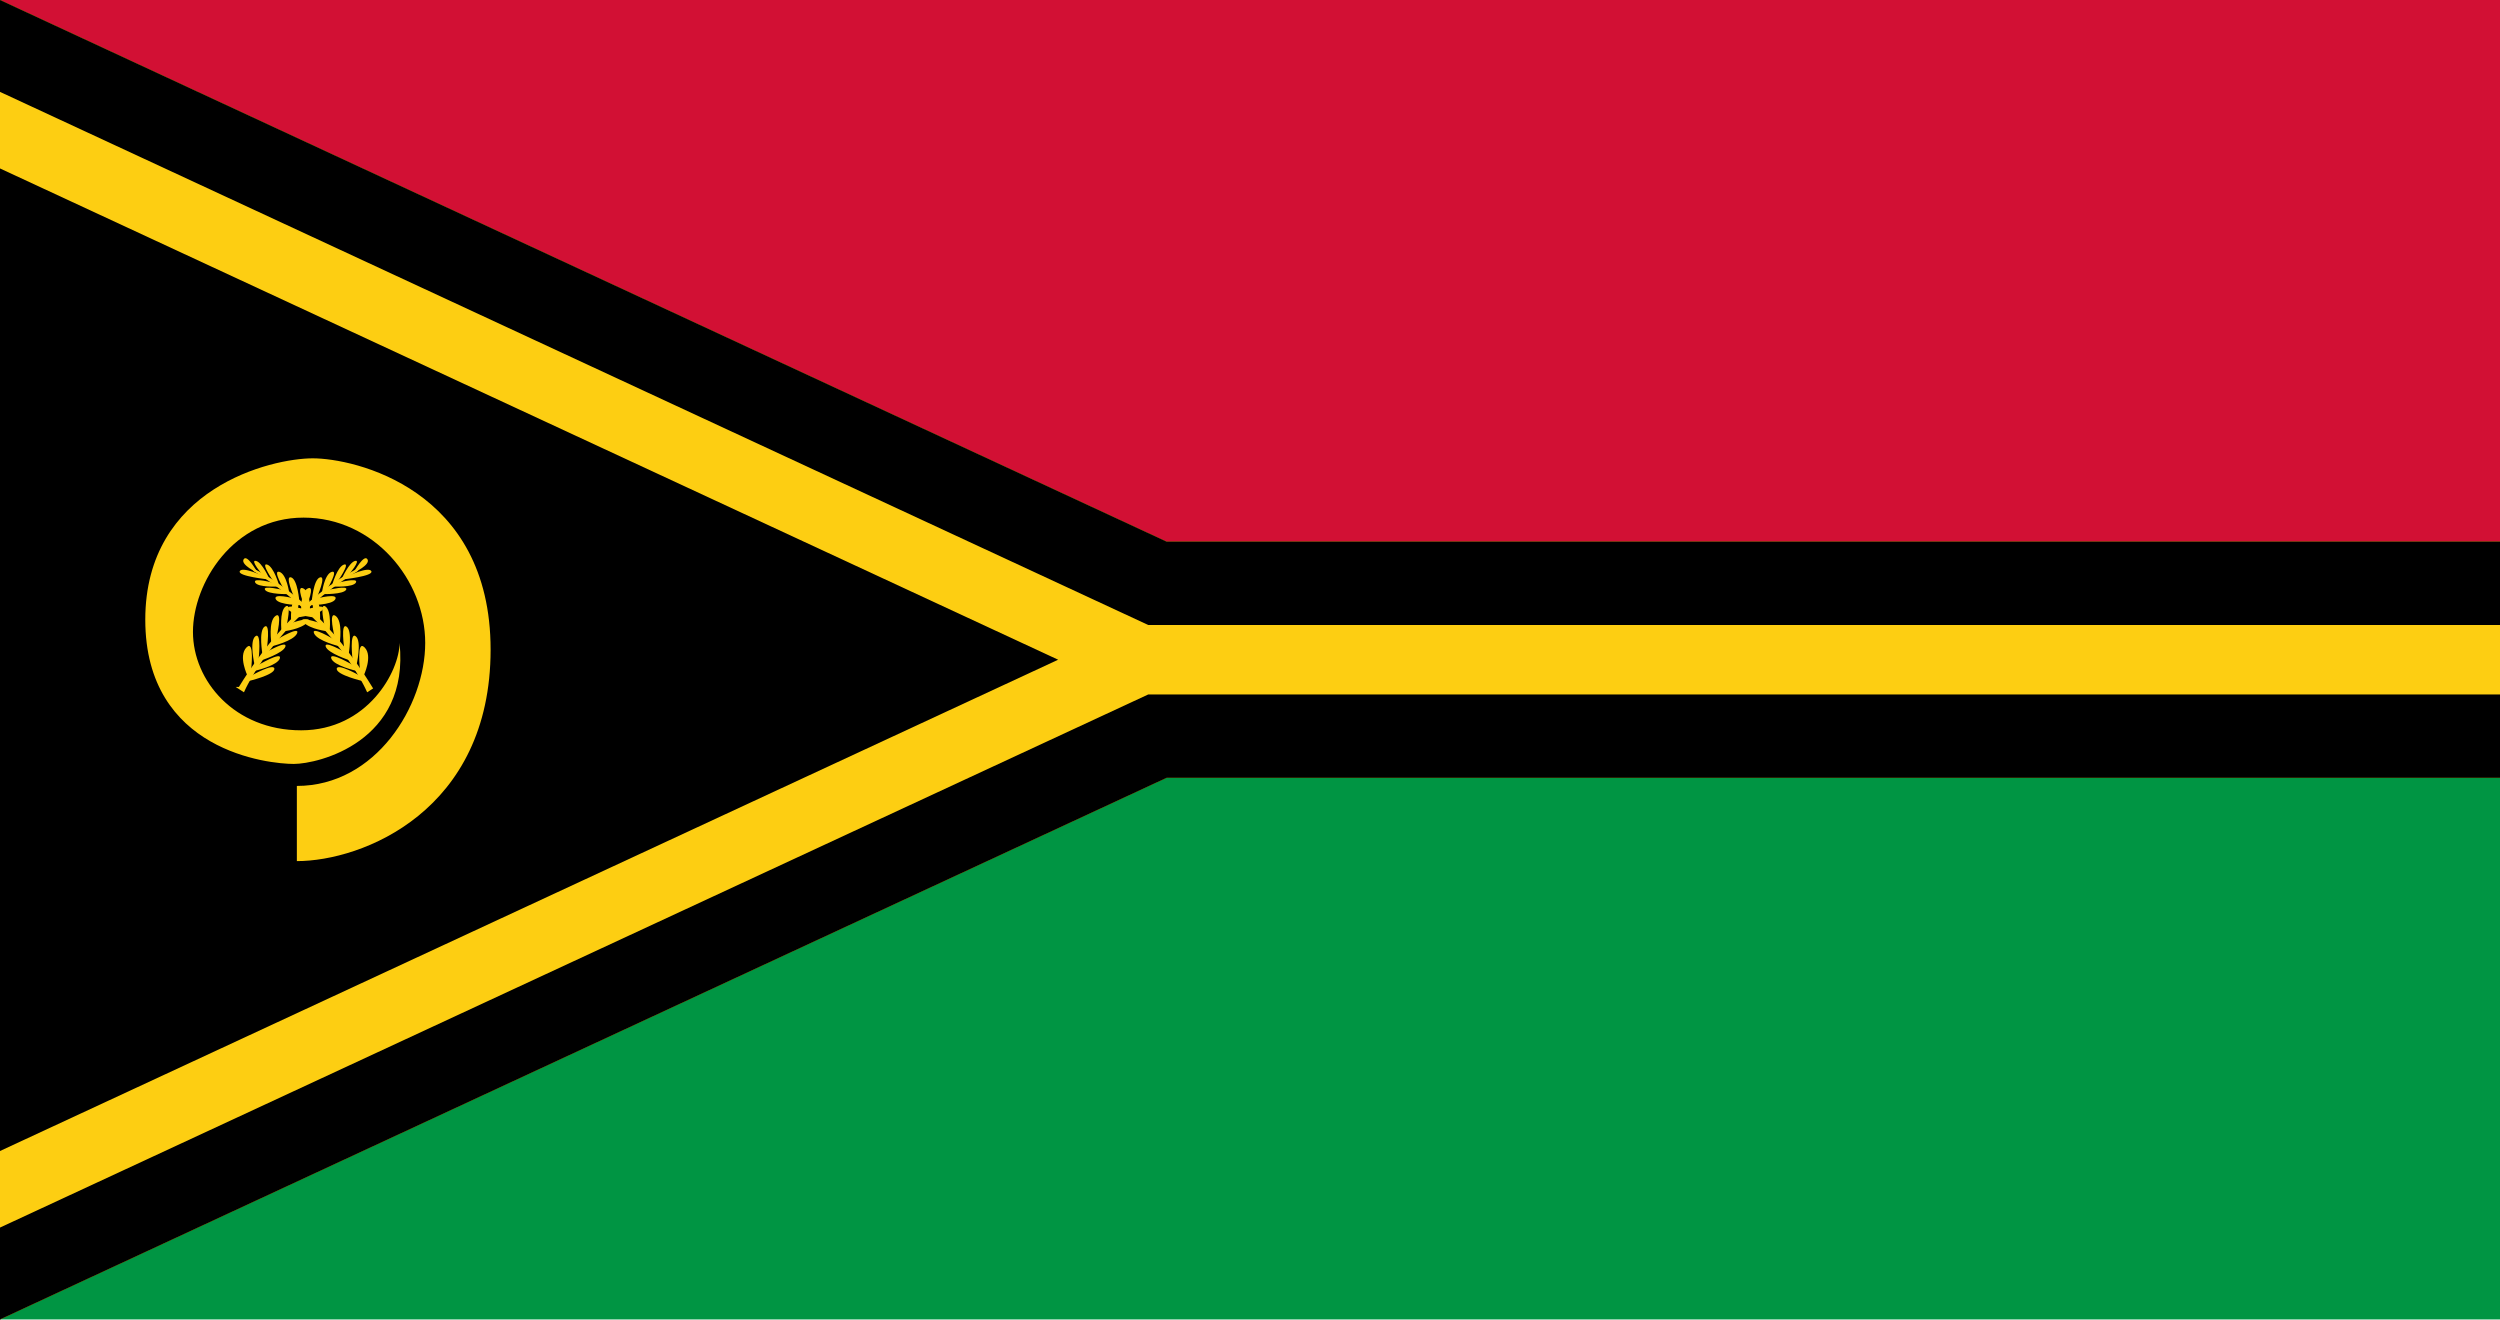
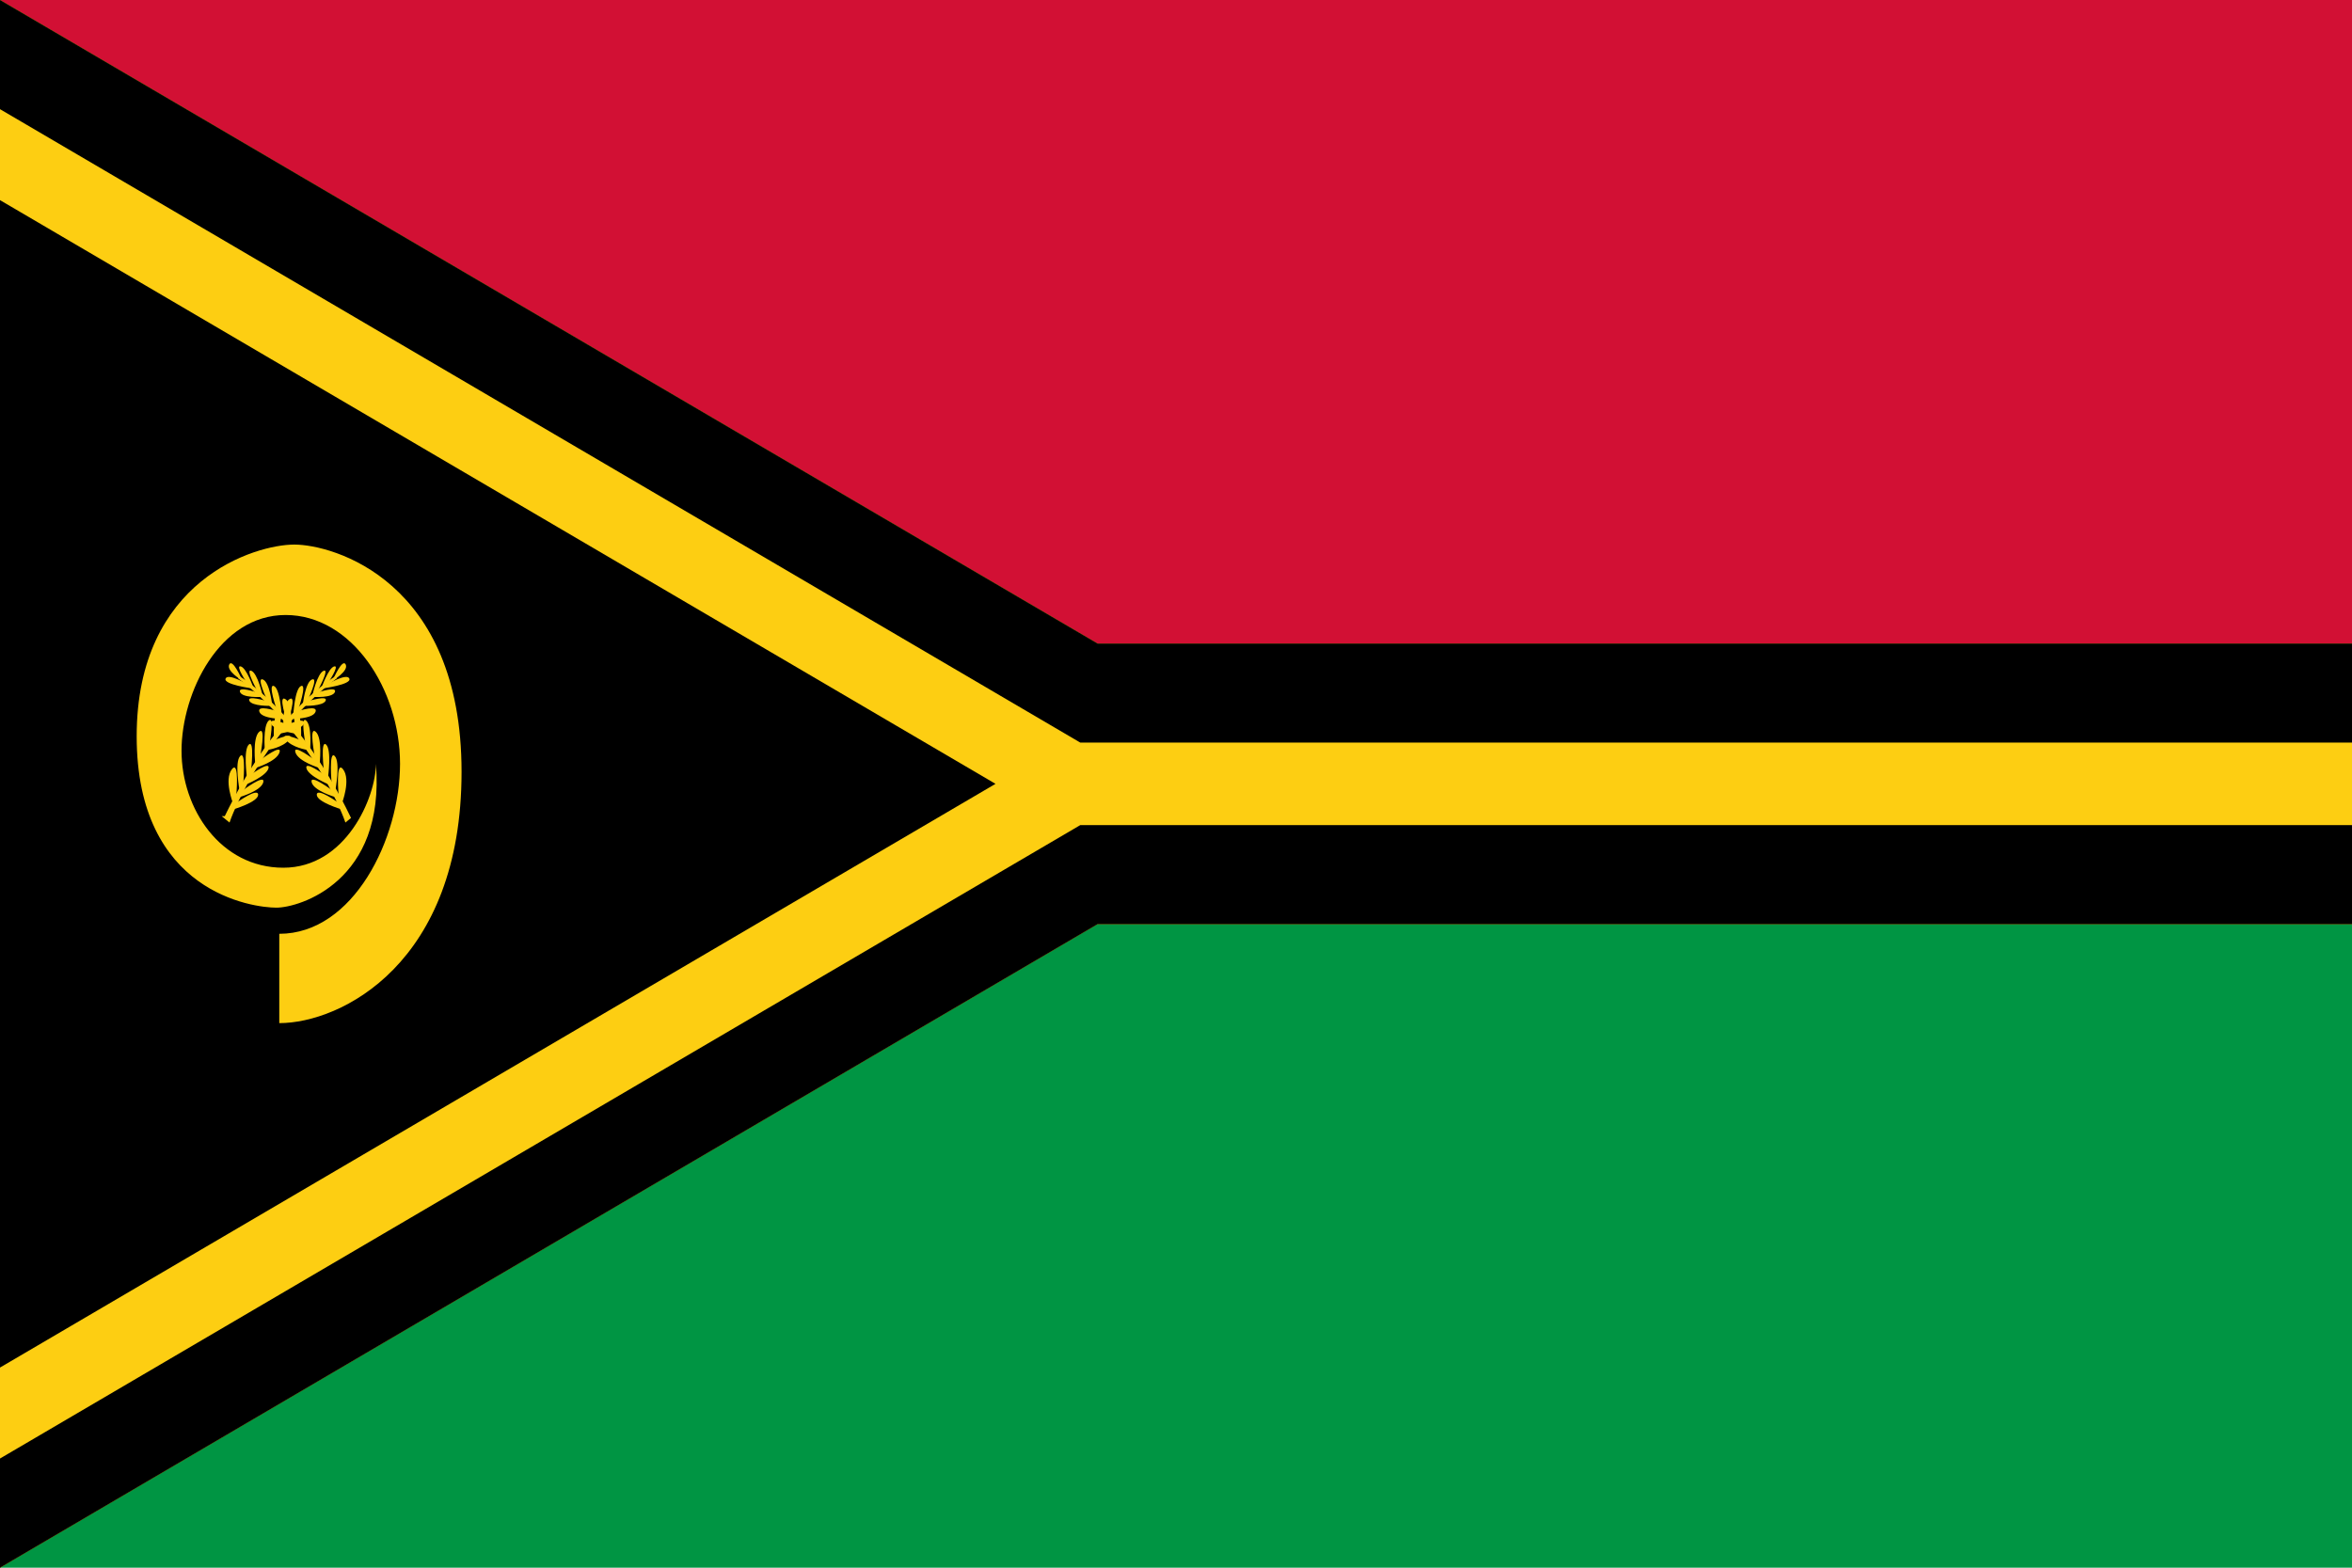
- <svg xmlns="http://www.w3.org/2000/svg" xmlns:xlink="http://www.w3.org/1999/xlink" width="900" height="475">
+ <svg xmlns="http://www.w3.org/2000/svg" xmlns:xlink="http://www.w3.org/1999/xlink" width="600" height="400" version="1.1" id="svg26">
+   <defs id="defs30" />
  <clipPath id="c">
-     <path d="M0,0V475L420,280H900V195H420z" fill="#000" />
+     <path d="M 0,0 V 475 L 420,280 H 900 V 195 H 420 Z" id="path2" style="fill:#000000" />
  </clipPath>
-   <rect width="900" height="475" fill="#009543" />
-   <rect width="900" height="237.5" fill="#d21034" />
-   <g clip-path="url(#c)">
-     <path d="M0,0 420,195H900V280H420L0,475" fill="#000" stroke="#fdce12" stroke-width="110" />
-     <path d="M0,0 420,195H900M900,280H420L0,475" fill="none" stroke="#000" stroke-width="60" />
-   </g>
-   <g fill="#fdce12">
-     <path d="m106.868,282.937v27.063c23.544,0,69.75-18.042,69.75-76.13,0-58.088-49.287-68.87-64.029-68.87-14.742,0-60.288,10.562-60.288,58.088s44.667,51.928,53.468,51.928c8.801,0,41.806-7.922,38.066-43.567,0,10.122-11.442,31.465-35.426,31.465-23.983,0-38.945-17.823-38.945-35.425,0-17.603,14.522-41.147,39.825-41.147,25.303,0,43.786,22.442,43.786,45.107,0,22.663-17.822,51.487-46.206,51.487z" />
-     <g id="f">
-       <path d="m86.24,247.704,1.403,0.907s11.139-25.413,41.091-43.483c-3.796,2.063-23.846,12.047-42.493,42.576z" stroke="#fdce12" stroke-width="0.833" />
-       <path d="m89.128,243.331s-3.465-7.096-0.412-10.231c3.053-3.136,1.651,8.333,1.651,8.333l1.32-1.897s-2.063-8.664,0.248-10.479c2.31-1.815,1.155,8.333,1.155,8.333l1.403-1.815s-1.485-8.416,0.743-9.984c2.228-1.567,0.826,7.922,0.826,7.922l1.65-1.898s-1.238-8.003,1.485-9.901c2.723-1.898,0.33,7.591,0.33,7.591l1.815-1.98s-0.825-7.344,1.486-8.994c2.31-1.65,0.33,6.931,0.33,6.931l1.65-1.733s-0.495-6.848,1.732-8.416c2.228-1.568,0.165,6.518,0.165,6.518l1.733-1.651s-0.412-6.848,2.393-8.168-0.495,6.436-0.495,6.436l1.897-1.65s0.578-8.003,2.971-8.747c2.393-0.743-1.073,7.097-1.073,7.097l1.732-1.403s0.907-6.848,3.547-7.673c2.641-0.825-1.65,6.271-1.65,6.271l1.732-1.32s1.898-6.848,4.373-7.591c2.476-0.743-2.558,6.436-2.558,6.436l1.65-1.155s2.723-6.189,4.951-6.602c2.228-0.412-2.476,5.116-2.476,5.116l2.063-1.238s3.547-6.436,4.786-4.456c1.237,1.981-4.951,4.868-4.951,4.868l-2.063,1.155s7.509-3.547,8.417-1.732c0.907,1.815-10.314,2.971-10.314,2.971l-1.815,1.238s7.508-2.063,6.601-0.165c-0.908,1.897-8.333,1.485-8.333,1.485l-1.733,1.238s7.508-1.815,6.518-0.083-8.333,1.567-8.333,1.567l-1.815,1.486s7.343-1.898,6.271,0.33c-1.073,2.227-9.407,2.145-9.407,2.145l-2.062,1.897s7.756-2.64,7.096-0.577c-0.66,2.063-9.489,3.136-9.489,3.136l-1.98,1.98s8.333-2.805,5.858-0.247c-2.475,2.558-8.498,3.218-8.498,3.218l-2.393,2.888s8.252-4.951,7.096-2.145c-1.155,2.805-9.241,4.703-9.241,4.703l-1.65,1.98s7.426-4.291,6.683-1.897c-0.743,2.393-8.664,4.95-8.664,4.95l-1.32,1.816s8.746-5.198,8.003-2.558c-0.743,2.641-9.076,4.538-9.076,4.538l-1.073,1.65s8.086-4.62,8.168-2.393c0.083,2.228-9.489,4.456-9.489,4.456l-0.165-1.898z" />
+   <g id="g45" transform="scale(0.6666667,0.8421053)">
+     <rect id="rect5" height="475" width="900" x="0" y="0" style="fill:#009543" />
+     <rect id="rect7" height="237.5" width="900" x="0" y="0" style="fill:#d21034" />
+     <g id="g13" clip-path="url(#c)">
+       <path id="path9" d="m 0,0 420,195 h 480 v 85 H 420 L 0,475" style="fill:#000000;stroke:#fdce12;stroke-width:110" />
+       <path id="path11" d="m 0,0 420,195 h 480 m 0,85 H 420 L 0,475" style="fill:none;stroke:#000000;stroke-width:60" />
    </g>
-     <use xlink:href="#f" transform="matrix(-1,0,0,1,220,0)" />
+     <g id="g24" style="fill:#fdce12">
+       <path id="path15" d="m 106.868,282.937 v 27.063 c 23.544,0 69.75,-18.042 69.75,-76.13 0,-58.088 -49.287,-68.87 -64.029,-68.87 -14.742,0 -60.288,10.562 -60.288,58.088 0,47.527 44.667,51.928 53.468,51.928 8.801,0 41.806,-7.922 38.066,-43.567 0,10.122 -11.442,31.465 -35.426,31.465 -23.983,0 -38.945,-17.823 -38.945,-35.425 0,-17.603 14.522,-41.147 39.825,-41.147 25.303,0 43.786,22.442 43.786,45.107 0,22.663 -17.822,51.487 -46.206,51.487 z" />
+       <g id="f">
+         <path id="path17" d="m 86.24,247.704 1.403,0.907 c 0,0 11.139,-25.413 41.091,-43.483 -3.796,2.063 -23.846,12.047 -42.493,42.576 z" style="stroke:#fdce12;stroke-width:0.833" />
+         <path id="path19" d="m 89.128,243.331 c 0,0 -3.465,-7.096 -0.412,-10.231 3.053,-3.136 1.651,8.333 1.651,8.333 l 1.32,-1.897 c 0,0 -2.063,-8.664 0.248,-10.479 2.31,-1.815 1.155,8.333 1.155,8.333 l 1.403,-1.815 c 0,0 -1.485,-8.416 0.743,-9.984 2.228,-1.567 0.826,7.922 0.826,7.922 l 1.65,-1.898 c 0,0 -1.238,-8.003 1.485,-9.901 2.723,-1.898 0.33,7.591 0.33,7.591 l 1.815,-1.98 c 0,0 -0.825,-7.344 1.486,-8.994 2.31,-1.65 0.33,6.931 0.33,6.931 l 1.65,-1.733 c 0,0 -0.495,-6.848 1.732,-8.416 2.228,-1.568 0.165,6.518 0.165,6.518 l 1.733,-1.651 c 0,0 -0.412,-6.848 2.393,-8.168 2.805,-1.32 -0.495,6.436 -0.495,6.436 l 1.897,-1.65 c 0,0 0.578,-8.003 2.971,-8.747 2.393,-0.743 -1.073,7.097 -1.073,7.097 l 1.732,-1.403 c 0,0 0.907,-6.848 3.547,-7.673 2.641,-0.825 -1.65,6.271 -1.65,6.271 l 1.732,-1.32 c 0,0 1.898,-6.848 4.373,-7.591 2.476,-0.743 -2.558,6.436 -2.558,6.436 l 1.65,-1.155 c 0,0 2.723,-6.189 4.951,-6.602 2.228,-0.412 -2.476,5.116 -2.476,5.116 l 2.063,-1.238 c 0,0 3.547,-6.436 4.786,-4.456 1.237,1.981 -4.951,4.868 -4.951,4.868 l -2.063,1.155 c 0,0 7.509,-3.547 8.417,-1.732 0.907,1.815 -10.314,2.971 -10.314,2.971 l -1.815,1.238 c 0,0 7.508,-2.063 6.601,-0.165 -0.908,1.897 -8.333,1.485 -8.333,1.485 l -1.733,1.238 c 0,0 7.508,-1.815 6.518,-0.083 -0.99,1.732 -8.333,1.567 -8.333,1.567 l -1.815,1.486 c 0,0 7.343,-1.898 6.271,0.33 -1.073,2.227 -9.407,2.145 -9.407,2.145 l -2.062,1.897 c 0,0 7.756,-2.64 7.096,-0.577 -0.66,2.063 -9.489,3.136 -9.489,3.136 l -1.98,1.98 c 0,0 8.333,-2.805 5.858,-0.247 -2.475,2.558 -8.498,3.218 -8.498,3.218 l -2.393,2.888 c 0,0 8.252,-4.951 7.096,-2.145 -1.155,2.805 -9.241,4.703 -9.241,4.703 l -1.65,1.98 c 0,0 7.426,-4.291 6.683,-1.897 -0.743,2.393 -8.664,4.95 -8.664,4.95 l -1.32,1.816 c 0,0 8.746,-5.198 8.003,-2.558 -0.743,2.641 -9.076,4.538 -9.076,4.538 l -1.073,1.65 c 0,0 8.086,-4.62 8.168,-2.393 0.083,2.228 -9.489,4.456 -9.489,4.456 l -0.165,-1.898 z" />
+       </g>
+       <use id="use22" transform="matrix(-1,0,0,1,220,0)" xlink:href="#f" x="0" y="0" width="100%" height="100%" />
+     </g>
  </g>
</svg>
